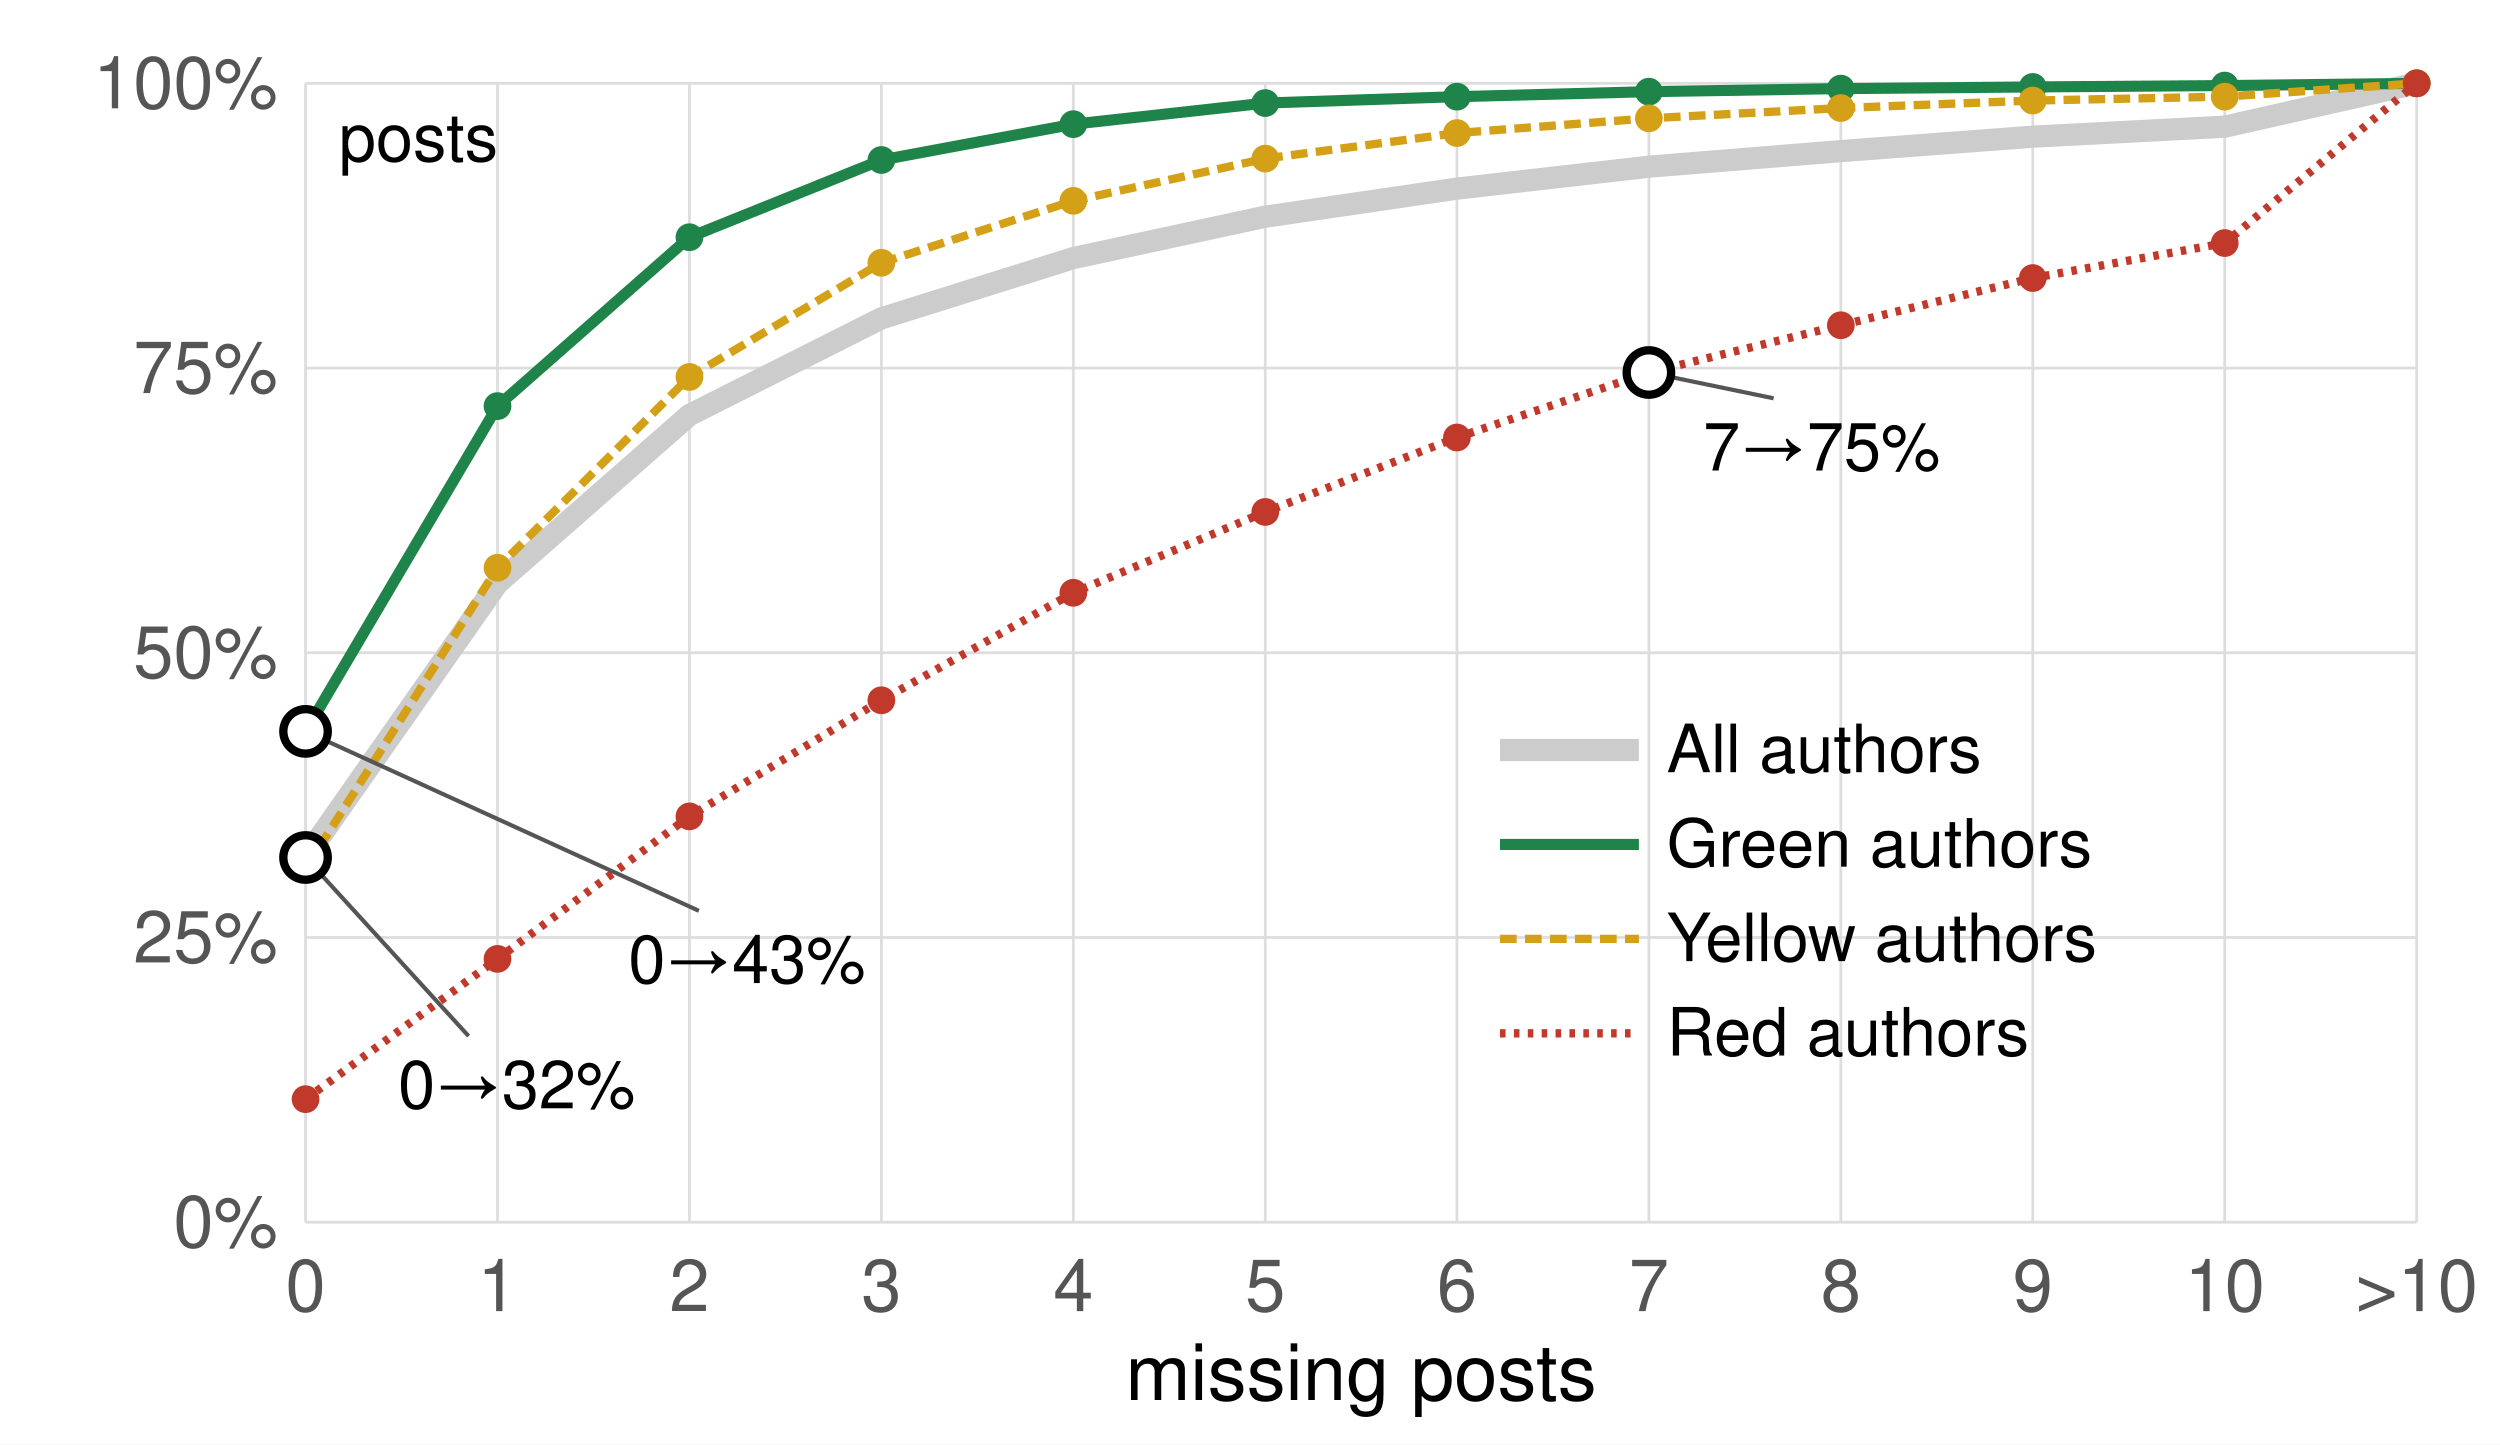
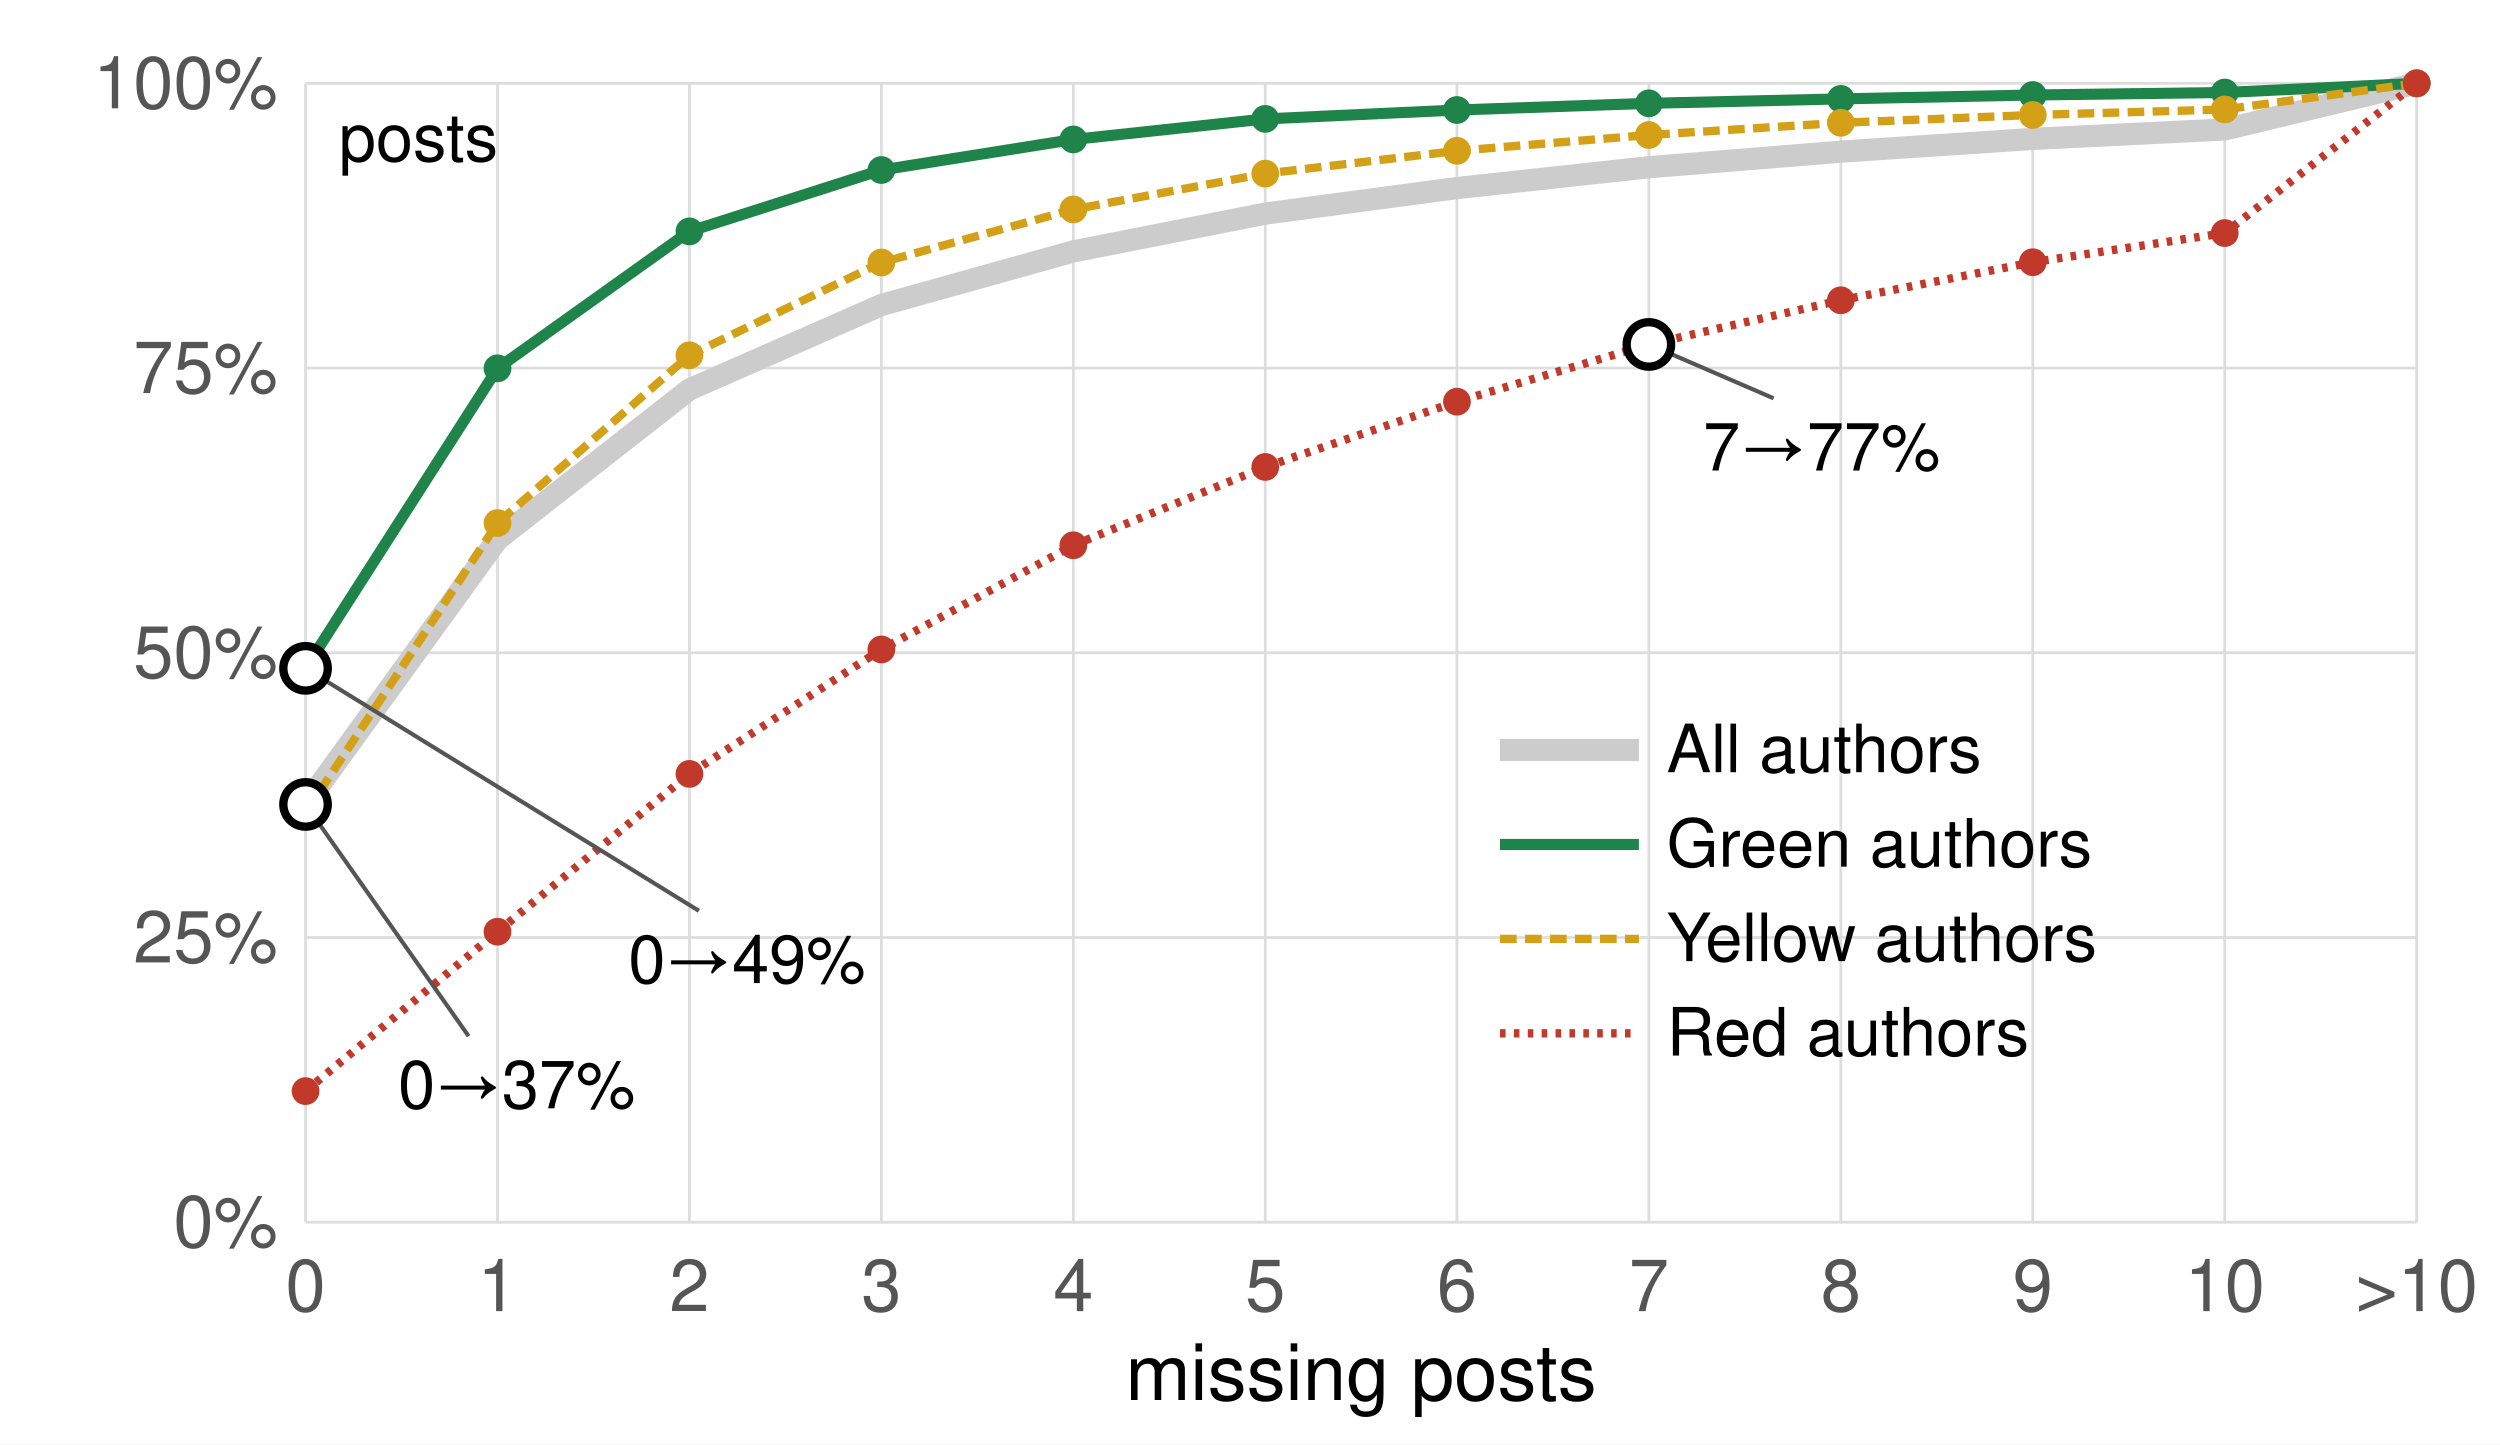
<svg xmlns="http://www.w3.org/2000/svg" width="900" height="520" viewBox="0 0 900 520">
  <rect width="900" height="520" fill="#ffffff" />
  <line x1="110" x2="870" y1="440.0" y2="440.0" stroke="#dddddd" />
  <text x="100.0" y="449.0" font-family="Helvetica, Arial, sans-serif" font-size="26" text-anchor="end" fill="#555555">0%</text>
  <line x1="110" x2="870" y1="337.5" y2="337.5" stroke="#dddddd" />
  <text x="100.0" y="346.5" font-family="Helvetica, Arial, sans-serif" font-size="26" text-anchor="end" fill="#555555">25%</text>
  <line x1="110" x2="870" y1="235.0" y2="235.0" stroke="#dddddd" />
  <text x="100.0" y="244.0" font-family="Helvetica, Arial, sans-serif" font-size="26" text-anchor="end" fill="#555555">50%</text>
  <line x1="110" x2="870" y1="132.5" y2="132.5" stroke="#dddddd" />
  <text x="100.0" y="141.5" font-family="Helvetica, Arial, sans-serif" font-size="26" text-anchor="end" fill="#555555">75%</text>
  <line x1="110" x2="870" y1="30.0" y2="30.0" stroke="#dddddd" />
  <text x="100.0" y="39.0" font-family="Helvetica, Arial, sans-serif" font-size="26" text-anchor="end" fill="#555555">100%</text>
  <line y1="30" y2="440" x1="110.0" x2="110.0" stroke="#dddddd" />
  <text x="110.0" y="472.0" font-family="Helvetica, Arial, sans-serif" font-size="26" text-anchor="middle" fill="#555555">0</text>
  <line y1="30" y2="440" x1="179.1" x2="179.1" stroke="#dddddd" />
  <text x="179.1" y="472.0" font-family="Helvetica, Arial, sans-serif" font-size="26" text-anchor="middle" fill="#555555">1</text>
  <line y1="30" y2="440" x1="248.2" x2="248.2" stroke="#dddddd" />
  <text x="248.2" y="472.0" font-family="Helvetica, Arial, sans-serif" font-size="26" text-anchor="middle" fill="#555555">2</text>
  <line y1="30" y2="440" x1="317.3" x2="317.3" stroke="#dddddd" />
  <text x="317.3" y="472.0" font-family="Helvetica, Arial, sans-serif" font-size="26" text-anchor="middle" fill="#555555">3</text>
  <line y1="30" y2="440" x1="386.4" x2="386.4" stroke="#dddddd" />
  <text x="386.4" y="472.0" font-family="Helvetica, Arial, sans-serif" font-size="26" text-anchor="middle" fill="#555555">4</text>
  <line y1="30" y2="440" x1="455.5" x2="455.5" stroke="#dddddd" />
  <text x="455.5" y="472.0" font-family="Helvetica, Arial, sans-serif" font-size="26" text-anchor="middle" fill="#555555">5</text>
  <line y1="30" y2="440" x1="524.5" x2="524.5" stroke="#dddddd" />
  <text x="524.5" y="472.0" font-family="Helvetica, Arial, sans-serif" font-size="26" text-anchor="middle" fill="#555555">6</text>
  <line y1="30" y2="440" x1="593.6" x2="593.6" stroke="#dddddd" />
  <text x="593.6" y="472.0" font-family="Helvetica, Arial, sans-serif" font-size="26" text-anchor="middle" fill="#555555">7</text>
  <line y1="30" y2="440" x1="662.7" x2="662.7" stroke="#dddddd" />
  <text x="662.7" y="472.0" font-family="Helvetica, Arial, sans-serif" font-size="26" text-anchor="middle" fill="#555555">8</text>
  <line y1="30" y2="440" x1="731.8" x2="731.8" stroke="#dddddd" />
  <text x="731.8" y="472.0" font-family="Helvetica, Arial, sans-serif" font-size="26" text-anchor="middle" fill="#555555">9</text>
  <line y1="30" y2="440" x1="800.9" x2="800.9" stroke="#dddddd" />
  <text x="800.9" y="472.0" font-family="Helvetica, Arial, sans-serif" font-size="26" text-anchor="middle" fill="#555555">10</text>
  <line y1="30" y2="440" x1="870.0" x2="870.0" stroke="#dddddd" />
  <text x="870.0" y="472.0" font-family="Helvetica, Arial, sans-serif" font-size="26" text-anchor="middle" fill="#555555">&gt;10</text>
  <text x="490.0" y="504.0" font-family="Helvetica, Arial, sans-serif" font-size="28" text-anchor="middle" fill="#000000">missing posts</text>
  <text x="122.0" y="58.0" font-family="Helvetica, Arial, sans-serif" font-size="24" text-anchor="start" fill="#000000">posts</text>
-   <polyline fill="none" stroke="#cccccc" stroke-width="8" points="110.0,308.7 179.1,210.0 248.2,149.4 317.3,114.6 386.4,92.9 455.5,78.0 524.5,67.9 593.6,60.0 662.7,54.4 731.8,49.2 800.9,45.6 870.0,30.0" />
-   <polyline fill="none" stroke="#1e8449" stroke-width="4" points="110.0,263.3 179.1,146.2 248.2,85.4 317.3,57.6 386.4,44.7 455.5,37.1 524.5,34.8 593.6,33.0 662.7,31.9 731.8,31.3 800.9,30.8 870.0,30.0" />
-   <circle cx="110.0" cy="263.3" r="5" fill="#1e8449" />
-   <circle cx="179.1" cy="146.2" r="5" fill="#1e8449" />
-   <circle cx="248.2" cy="85.4" r="5" fill="#1e8449" />
-   <circle cx="317.3" cy="57.6" r="5" fill="#1e8449" />
-   <circle cx="386.4" cy="44.7" r="5" fill="#1e8449" />
-   <circle cx="455.5" cy="37.1" r="5" fill="#1e8449" />
-   <circle cx="524.5" cy="34.8" r="5" fill="#1e8449" />
-   <circle cx="593.6" cy="33.0" r="5" fill="#1e8449" />
-   <circle cx="662.7" cy="31.9" r="5" fill="#1e8449" />
-   <circle cx="731.8" cy="31.3" r="5" fill="#1e8449" />
-   <circle cx="800.9" cy="30.8" r="5" fill="#1e8449" />
+   <polyline fill="none" stroke="#cccccc" stroke-width="8" points="110.0,289.6 179.1,194.2 248.2,140.2 317.3,109.8 386.4,90.5 455.5,76.9 524.5,67.7 593.6,60.2 662.7,54.6 731.8,50.0 800.9,46.6 870.0,30.0" />
+   <polyline fill="none" stroke="#1e8449" stroke-width="4" points="110.0,240.6 179.1,132.6 248.2,83.3 317.3,61.2 386.4,50.2 455.5,42.8 524.5,39.6 593.6,37.2 662.7,35.6 731.8,34.2 800.9,33.3 870.0,30.0" />
+   <circle cx="110.0" cy="240.6" r="5" fill="#1e8449" />
+   <circle cx="179.1" cy="132.6" r="5" fill="#1e8449" />
+   <circle cx="248.2" cy="83.3" r="5" fill="#1e8449" />
+   <circle cx="317.3" cy="61.2" r="5" fill="#1e8449" />
+   <circle cx="386.4" cy="50.2" r="5" fill="#1e8449" />
+   <circle cx="455.5" cy="42.8" r="5" fill="#1e8449" />
+   <circle cx="524.5" cy="39.6" r="5" fill="#1e8449" />
+   <circle cx="593.6" cy="37.2" r="5" fill="#1e8449" />
+   <circle cx="662.7" cy="35.6" r="5" fill="#1e8449" />
+   <circle cx="731.8" cy="34.2" r="5" fill="#1e8449" />
+   <circle cx="800.9" cy="33.3" r="5" fill="#1e8449" />
  <circle cx="870.0" cy="30.0" r="5" fill="#1e8449" />
-   <polyline fill="none" stroke="#d4a017" stroke-width="3" stroke-dasharray="6 3" points="110.0,312.7 179.1,204.4 248.2,135.7 317.3,94.6 386.4,72.3 455.5,57.1 524.5,47.9 593.6,42.6 662.7,38.9 731.8,36.2 800.9,34.8 870.0,30.0" />
-   <circle cx="110.0" cy="312.7" r="5" fill="#d4a017" />
-   <circle cx="179.1" cy="204.4" r="5" fill="#d4a017" />
-   <circle cx="248.2" cy="135.7" r="5" fill="#d4a017" />
-   <circle cx="317.3" cy="94.6" r="5" fill="#d4a017" />
-   <circle cx="386.4" cy="72.3" r="5" fill="#d4a017" />
-   <circle cx="455.5" cy="57.1" r="5" fill="#d4a017" />
-   <circle cx="524.5" cy="47.9" r="5" fill="#d4a017" />
-   <circle cx="593.6" cy="42.6" r="5" fill="#d4a017" />
-   <circle cx="662.7" cy="38.9" r="5" fill="#d4a017" />
-   <circle cx="731.8" cy="36.2" r="5" fill="#d4a017" />
-   <circle cx="800.9" cy="34.8" r="5" fill="#d4a017" />
+   <polyline fill="none" stroke="#d4a017" stroke-width="3" stroke-dasharray="6 3" points="110.0,292.6 179.1,188.3 248.2,127.9 317.3,94.5 386.4,75.4 455.5,62.5 524.5,54.3 593.6,48.6 662.7,44.2 731.8,41.4 800.9,39.4 870.0,30.0" />
+   <circle cx="110.0" cy="292.6" r="5" fill="#d4a017" />
+   <circle cx="179.1" cy="188.3" r="5" fill="#d4a017" />
+   <circle cx="248.2" cy="127.9" r="5" fill="#d4a017" />
+   <circle cx="317.3" cy="94.5" r="5" fill="#d4a017" />
+   <circle cx="386.4" cy="75.4" r="5" fill="#d4a017" />
+   <circle cx="455.5" cy="62.5" r="5" fill="#d4a017" />
+   <circle cx="524.5" cy="54.3" r="5" fill="#d4a017" />
+   <circle cx="593.6" cy="48.6" r="5" fill="#d4a017" />
+   <circle cx="662.7" cy="44.2" r="5" fill="#d4a017" />
+   <circle cx="731.8" cy="41.4" r="5" fill="#d4a017" />
+   <circle cx="800.9" cy="39.4" r="5" fill="#d4a017" />
  <circle cx="870.0" cy="30.0" r="5" fill="#d4a017" />
-   <polyline fill="none" stroke="#c0392b" stroke-width="3" stroke-dasharray="2 3" points="110.0,395.7 179.1,345.2 248.2,293.9 317.3,252.1 386.4,213.4 455.5,184.3 524.5,157.5 593.6,134.1 662.7,117.1 731.8,100.1 800.9,87.5 870.0,30.0" />
-   <circle cx="110.0" cy="395.7" r="5" fill="#c0392b" />
-   <circle cx="179.1" cy="345.2" r="5" fill="#c0392b" />
-   <circle cx="248.2" cy="293.9" r="5" fill="#c0392b" />
-   <circle cx="317.3" cy="252.1" r="5" fill="#c0392b" />
-   <circle cx="386.4" cy="213.4" r="5" fill="#c0392b" />
-   <circle cx="455.5" cy="184.3" r="5" fill="#c0392b" />
-   <circle cx="524.5" cy="157.5" r="5" fill="#c0392b" />
-   <circle cx="593.6" cy="134.1" r="5" fill="#c0392b" />
-   <circle cx="662.7" cy="117.1" r="5" fill="#c0392b" />
-   <circle cx="731.8" cy="100.1" r="5" fill="#c0392b" />
-   <circle cx="800.9" cy="87.5" r="5" fill="#c0392b" />
+   <polyline fill="none" stroke="#c0392b" stroke-width="3" stroke-dasharray="2 3" points="110.0,392.8 179.1,335.4 248.2,278.6 317.3,233.8 386.4,196.3 455.5,168.1 524.5,144.6 593.6,124.0 662.7,108.1 731.8,94.4 800.9,83.9 870.0,30.0" />
+   <circle cx="110.0" cy="392.8" r="5" fill="#c0392b" />
+   <circle cx="179.1" cy="335.4" r="5" fill="#c0392b" />
+   <circle cx="248.2" cy="278.6" r="5" fill="#c0392b" />
+   <circle cx="317.3" cy="233.8" r="5" fill="#c0392b" />
+   <circle cx="386.4" cy="196.3" r="5" fill="#c0392b" />
+   <circle cx="455.5" cy="168.1" r="5" fill="#c0392b" />
+   <circle cx="524.5" cy="144.6" r="5" fill="#c0392b" />
+   <circle cx="593.6" cy="124.0" r="5" fill="#c0392b" />
+   <circle cx="662.7" cy="108.1" r="5" fill="#c0392b" />
+   <circle cx="731.8" cy="94.4" r="5" fill="#c0392b" />
+   <circle cx="800.9" cy="83.9" r="5" fill="#c0392b" />
  <circle cx="870.0" cy="30.0" r="5" fill="#c0392b" />
  <line x1="540" x2="590" y1="270" y2="270" stroke="#cccccc" stroke-width="8" />
  <text x="600.0" y="278.0" font-family="Helvetica, Arial, sans-serif" font-size="24" text-anchor="start" fill="#000000">All authors</text>
  <line x1="540" x2="590" y1="304" y2="304" stroke="#1e8449" stroke-width="4" />
  <text x="600.0" y="312.0" font-family="Helvetica, Arial, sans-serif" font-size="24" text-anchor="start" fill="#000000">Green authors</text>
  <line x1="540" x2="590" y1="338" y2="338" stroke="#d4a017" stroke-width="3" stroke-dasharray="6 3" />
  <text x="600.0" y="346.0" font-family="Helvetica, Arial, sans-serif" font-size="24" text-anchor="start" fill="#000000">Yellow authors</text>
  <line x1="540" x2="590" y1="372" y2="372" stroke="#c0392b" stroke-width="3" stroke-dasharray="2 3" />
  <text x="600.0" y="380.0" font-family="Helvetica, Arial, sans-serif" font-size="24" text-anchor="start" fill="#000000">Red authors</text>
-   <line x1="110.0" y1="308.7" x2="168.7" y2="373.0" stroke="#555555" stroke-width="1.5" />
-   <circle cx="110.0" cy="308.7" r="8" fill="#ffffff" stroke="#000000" stroke-width="3" />
-   <text x="186.0" y="399.0" font-family="Helvetica, Arial, sans-serif" font-size="24" text-anchor="middle" fill="#000000">0→32%</text>
-   <line x1="110.0" y1="263.3" x2="251.6" y2="327.9" stroke="#555555" stroke-width="1.5" />
-   <circle cx="110.0" cy="263.3" r="8" fill="#ffffff" stroke="#000000" stroke-width="3" />
-   <text x="268.9" y="353.9" font-family="Helvetica, Arial, sans-serif" font-size="24" text-anchor="middle" fill="#000000">0→43%</text>
-   <line x1="593.6" y1="134.1" x2="638.5" y2="143.4" stroke="#555555" stroke-width="1.5" />
-   <circle cx="593.6" cy="134.1" r="8" fill="#ffffff" stroke="#000000" stroke-width="3" />
-   <text x="655.8" y="169.4" font-family="Helvetica, Arial, sans-serif" font-size="24" text-anchor="middle" fill="#000000">7→75%</text>
+   <line x1="110.0" y1="289.6" x2="168.7" y2="373.0" stroke="#555555" stroke-width="1.5" />
+   <circle cx="110.0" cy="289.6" r="8" fill="#ffffff" stroke="#000000" stroke-width="3" />
+   <text x="186.0" y="399.0" font-family="Helvetica, Arial, sans-serif" font-size="24" text-anchor="middle" fill="#000000">0→37%</text>
+   <line x1="110.0" y1="240.6" x2="251.6" y2="327.9" stroke="#555555" stroke-width="1.5" />
+   <circle cx="110.0" cy="240.6" r="8" fill="#ffffff" stroke="#000000" stroke-width="3" />
+   <text x="268.9" y="353.9" font-family="Helvetica, Arial, sans-serif" font-size="24" text-anchor="middle" fill="#000000">0→49%</text>
+   <line x1="593.6" y1="124.0" x2="638.5" y2="143.4" stroke="#555555" stroke-width="1.5" />
+   <circle cx="593.6" cy="124.0" r="8" fill="#ffffff" stroke="#000000" stroke-width="3" />
+   <text x="655.8" y="169.4" font-family="Helvetica, Arial, sans-serif" font-size="24" text-anchor="middle" fill="#000000">7→77%</text>
</svg>
